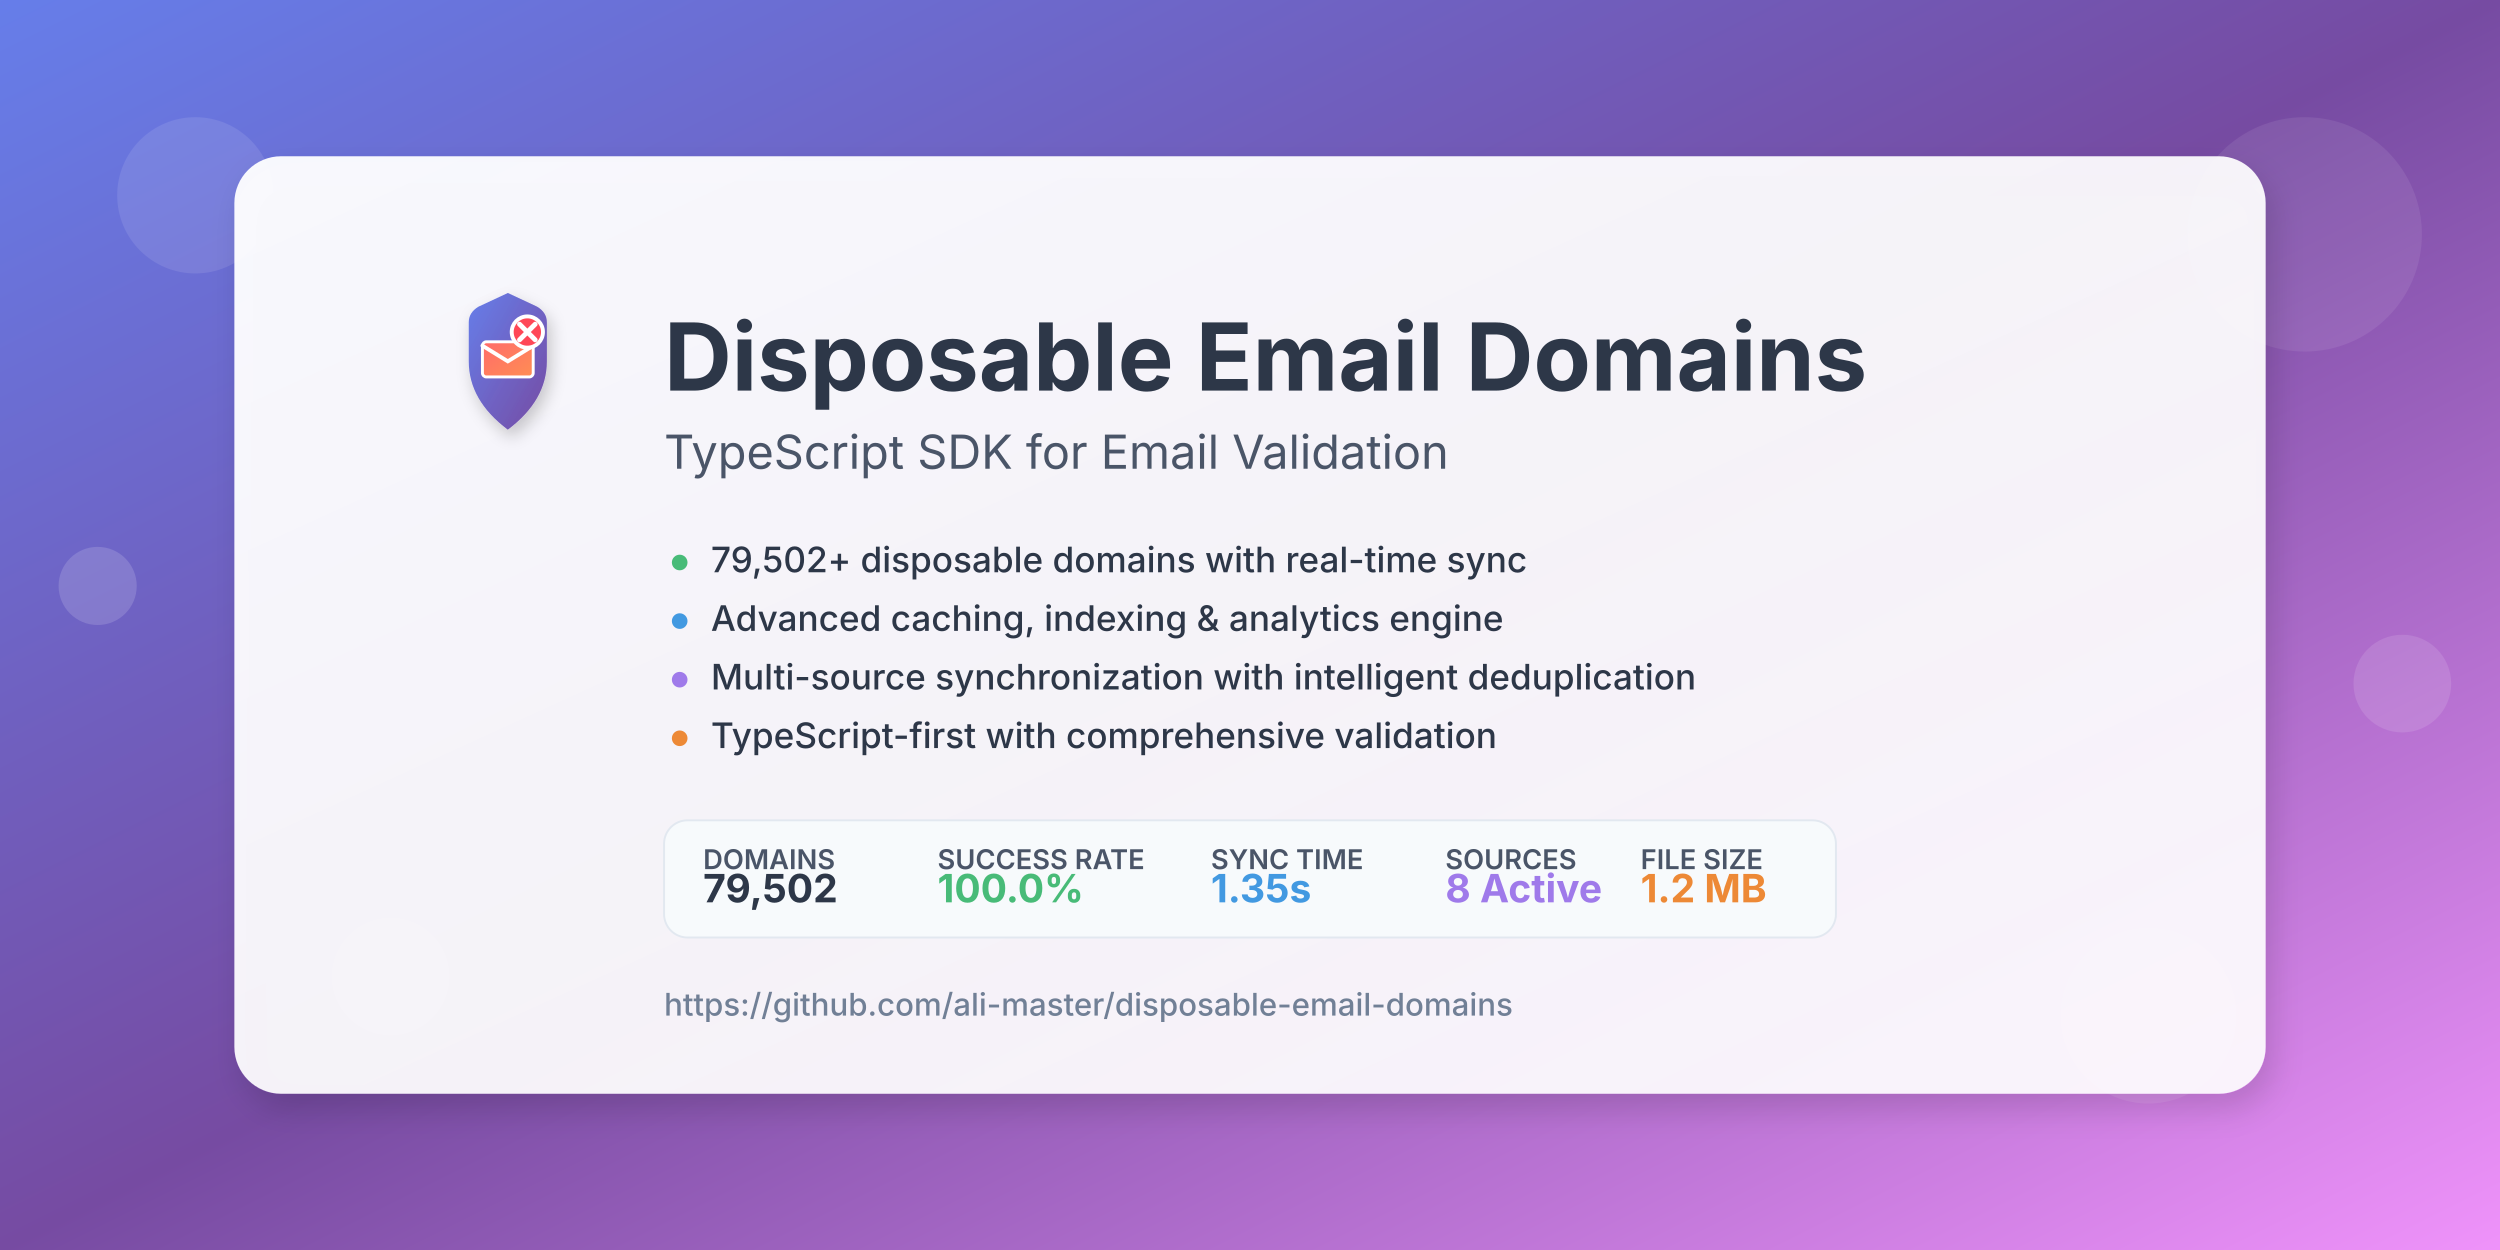
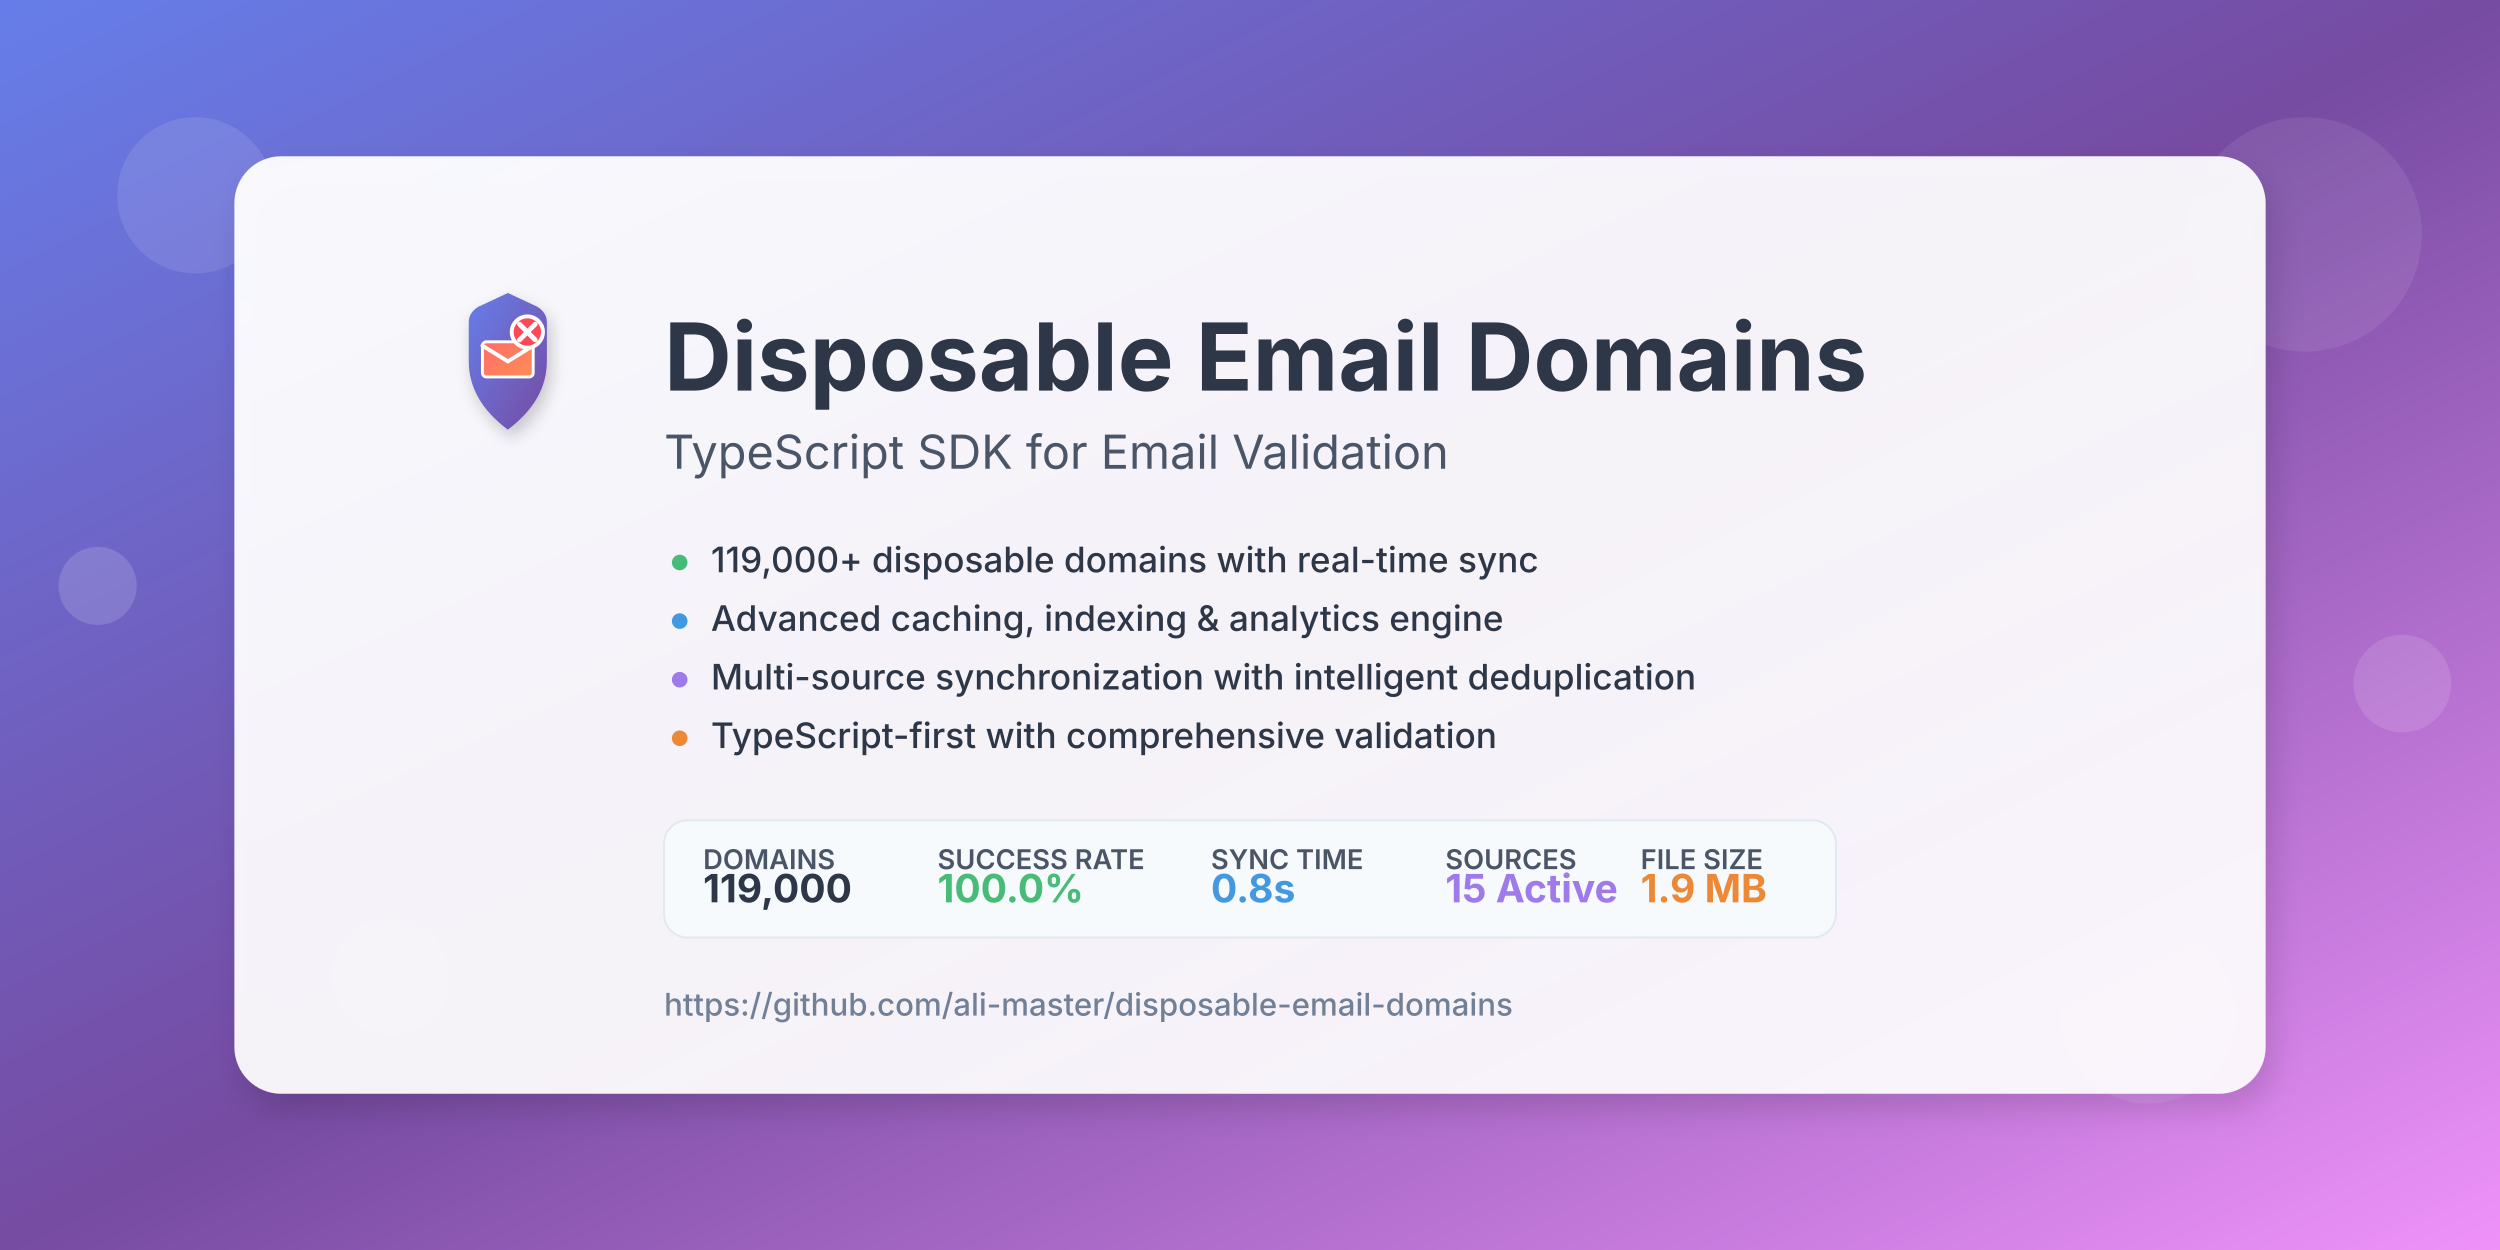
<svg xmlns="http://www.w3.org/2000/svg" width="1280" height="640" viewBox="0 0 1280 640">
  <defs>
    <linearGradient id="backgroundGradient" x1="0%" y1="0%" x2="100%" y2="100%">
      <stop offset="0%" style="stop-color:#667EEA;stop-opacity:1" />
      <stop offset="50%" style="stop-color:#764BA2;stop-opacity:1" />
      <stop offset="100%" style="stop-color:#F093FB;stop-opacity:1" />
    </linearGradient>
    <linearGradient id="cardGradient" x1="0%" y1="0%" x2="100%" y2="100%">
      <stop offset="0%" style="stop-color:#ffffff;stop-opacity:0.95" />
      <stop offset="100%" style="stop-color:#ffffff;stop-opacity:0.9" />
    </linearGradient>
    <linearGradient id="logoShieldGradient" x1="0%" y1="0%" x2="100%" y2="100%">
      <stop offset="0%" style="stop-color:#667EEA;stop-opacity:1" />
      <stop offset="100%" style="stop-color:#764BA2;stop-opacity:1" />
    </linearGradient>
    <linearGradient id="logoEmailGradient" x1="0%" y1="0%" x2="100%" y2="100%">
      <stop offset="0%" style="stop-color:#FF6B6B;stop-opacity:1" />
      <stop offset="100%" style="stop-color:#FF8E53;stop-opacity:1" />
    </linearGradient>
    <filter id="cardShadow" x="-10%" y="-10%" width="120%" height="120%">
      <feGaussianBlur in="SourceAlpha" stdDeviation="8" />
      <feOffset dx="4" dy="8" result="offset" />
      <feFlood flood-color="#000" flood-opacity="0.15" />
      <feComposite in2="offset" operator="in" />
      <feMerge>
        <feMergeNode />
        <feMergeNode in="SourceGraphic" />
      </feMerge>
    </filter>
    <filter id="logoShadow" x="-50%" y="-50%" width="200%" height="200%">
      <feGaussianBlur in="SourceAlpha" stdDeviation="4" />
      <feOffset dx="2" dy="4" result="offset" />
      <feFlood flood-color="#000" flood-opacity="0.2" />
      <feComposite in2="offset" operator="in" />
      <feMerge>
        <feMergeNode />
        <feMergeNode in="SourceGraphic" />
      </feMerge>
    </filter>
  </defs>
  <rect width="1280" height="640" fill="url(#backgroundGradient)" />
  <circle cx="100" cy="100" r="40" fill="white" opacity="0.1" />
  <circle cx="1180" cy="120" r="60" fill="white" opacity="0.08" />
  <circle cx="200" cy="500" r="30" fill="white" opacity="0.12" />
  <circle cx="1100" cy="520" r="45" fill="white" opacity="0.1" />
  <circle cx="50" cy="300" r="20" fill="white" opacity="0.15" />
  <circle cx="1230" cy="350" r="25" fill="white" opacity="0.12" />
  <rect x="120" y="80" width="1040" height="480" rx="24" fill="url(#cardGradient)" filter="url(#cardShadow)" />
  <g transform="translate(200, 150)">
    <path d="M60 0 L45 7 Q40 10 40 15 L40 35 Q40 55 60 70 Q80 55 80 35 L80 15 Q80 10 75 7 Z" fill="url(#logoShieldGradient)" filter="url(#logoShadow)" />
    <rect x="47" y="25" width="26" height="18" rx="2" fill="url(#logoEmailGradient)" stroke="white" stroke-width="1.5" />
    <path d="M47 27 L60 35 L73 27" stroke="white" stroke-width="2" fill="none" stroke-linecap="round" />
    <circle cx="70" cy="20" r="8" fill="#FF4757" stroke="white" stroke-width="2" />
    <path d="M66 16 L74 24 M74 16 L66 24" stroke="white" stroke-width="2.5" stroke-linecap="round" />
  </g>
  <text x="340" y="200" font-family="system-ui, -apple-system, sans-serif" font-size="48" font-weight="700" fill="#2D3748">
    Disposable Email Domains
  </text>
  <text x="340" y="240" font-family="system-ui, -apple-system, sans-serif" font-size="24" font-weight="400" fill="#4A5568">
    TypeScript SDK for Email Validation
  </text>
  <g transform="translate(340, 280)">
    <circle cx="8" cy="8" r="4" fill="#48BB78" />
    <text x="24" y="13" font-family="system-ui, -apple-system, sans-serif" font-size="18" font-weight="500" fill="#2D3748">
-       79,502+ disposable domains with real-time sync
+       119,000+ disposable domains with real-time sync
    </text>
    <circle cx="8" cy="38" r="4" fill="#4299E1" />
    <text x="24" y="43" font-family="system-ui, -apple-system, sans-serif" font-size="18" font-weight="500" fill="#2D3748">
      Advanced caching, indexing &amp; analytics engine
    </text>
    <circle cx="8" cy="68" r="4" fill="#9F7AEA" />
    <text x="24" y="73" font-family="system-ui, -apple-system, sans-serif" font-size="18" font-weight="500" fill="#2D3748">
      Multi-source synchronization with intelligent deduplication
    </text>
    <circle cx="8" cy="98" r="4" fill="#ED8936" />
    <text x="24" y="103" font-family="system-ui, -apple-system, sans-serif" font-size="18" font-weight="500" fill="#2D3748">
      TypeScript-first with comprehensive validation
    </text>
  </g>
  <g transform="translate(340, 420)">
    <rect x="0" y="0" width="600" height="60" rx="12" fill="#F7FAFC" stroke="#E2E8F0" stroke-width="1" />
    <text x="20" y="25" font-family="system-ui, -apple-system, sans-serif" font-size="14" font-weight="600" fill="#4A5568">
      DOMAINS
    </text>
    <text x="20" y="42" font-family="system-ui, -apple-system, sans-serif" font-size="20" font-weight="700" fill="#2D3748">
-       79,502
+         119,000
    </text>
    <text x="140" y="25" font-family="system-ui, -apple-system, sans-serif" font-size="14" font-weight="600" fill="#4A5568">
      SUCCESS RATE
    </text>
    <text x="140" y="42" font-family="system-ui, -apple-system, sans-serif" font-size="20" font-weight="700" fill="#48BB78">
      100.0%
    </text>
    <text x="280" y="25" font-family="system-ui, -apple-system, sans-serif" font-size="14" font-weight="600" fill="#4A5568">
      SYNC TIME
    </text>
    <text x="280" y="42" font-family="system-ui, -apple-system, sans-serif" font-size="20" font-weight="700" fill="#4299E1">
-       1.35s
+       0.8s
    </text>
    <text x="400" y="25" font-family="system-ui, -apple-system, sans-serif" font-size="14" font-weight="600" fill="#4A5568">
      SOURCES
    </text>
    <text x="400" y="42" font-family="system-ui, -apple-system, sans-serif" font-size="20" font-weight="700" fill="#9F7AEA">
-       8 Active
+       15 Active
    </text>
    <text x="500" y="25" font-family="system-ui, -apple-system, sans-serif" font-size="14" font-weight="600" fill="#4A5568">
      FILE SIZE
    </text>
    <text x="500" y="42" font-family="system-ui, -apple-system, sans-serif" font-size="20" font-weight="700" fill="#ED8936">
-       1.2 MB
+       1.9 MB
    </text>
  </g>
  <text x="340" y="520" font-family="system-ui, -apple-system, sans-serif" font-size="16" font-weight="500" fill="#718096" text-decoration="underline">
    <a href="https://github.com/ali-master/disposable-email-domains" target="_blank" rel="noopener noreferrer">
      https://github.com/ali-master/disposable-email-domains
    </a>
  </text>
</svg>
